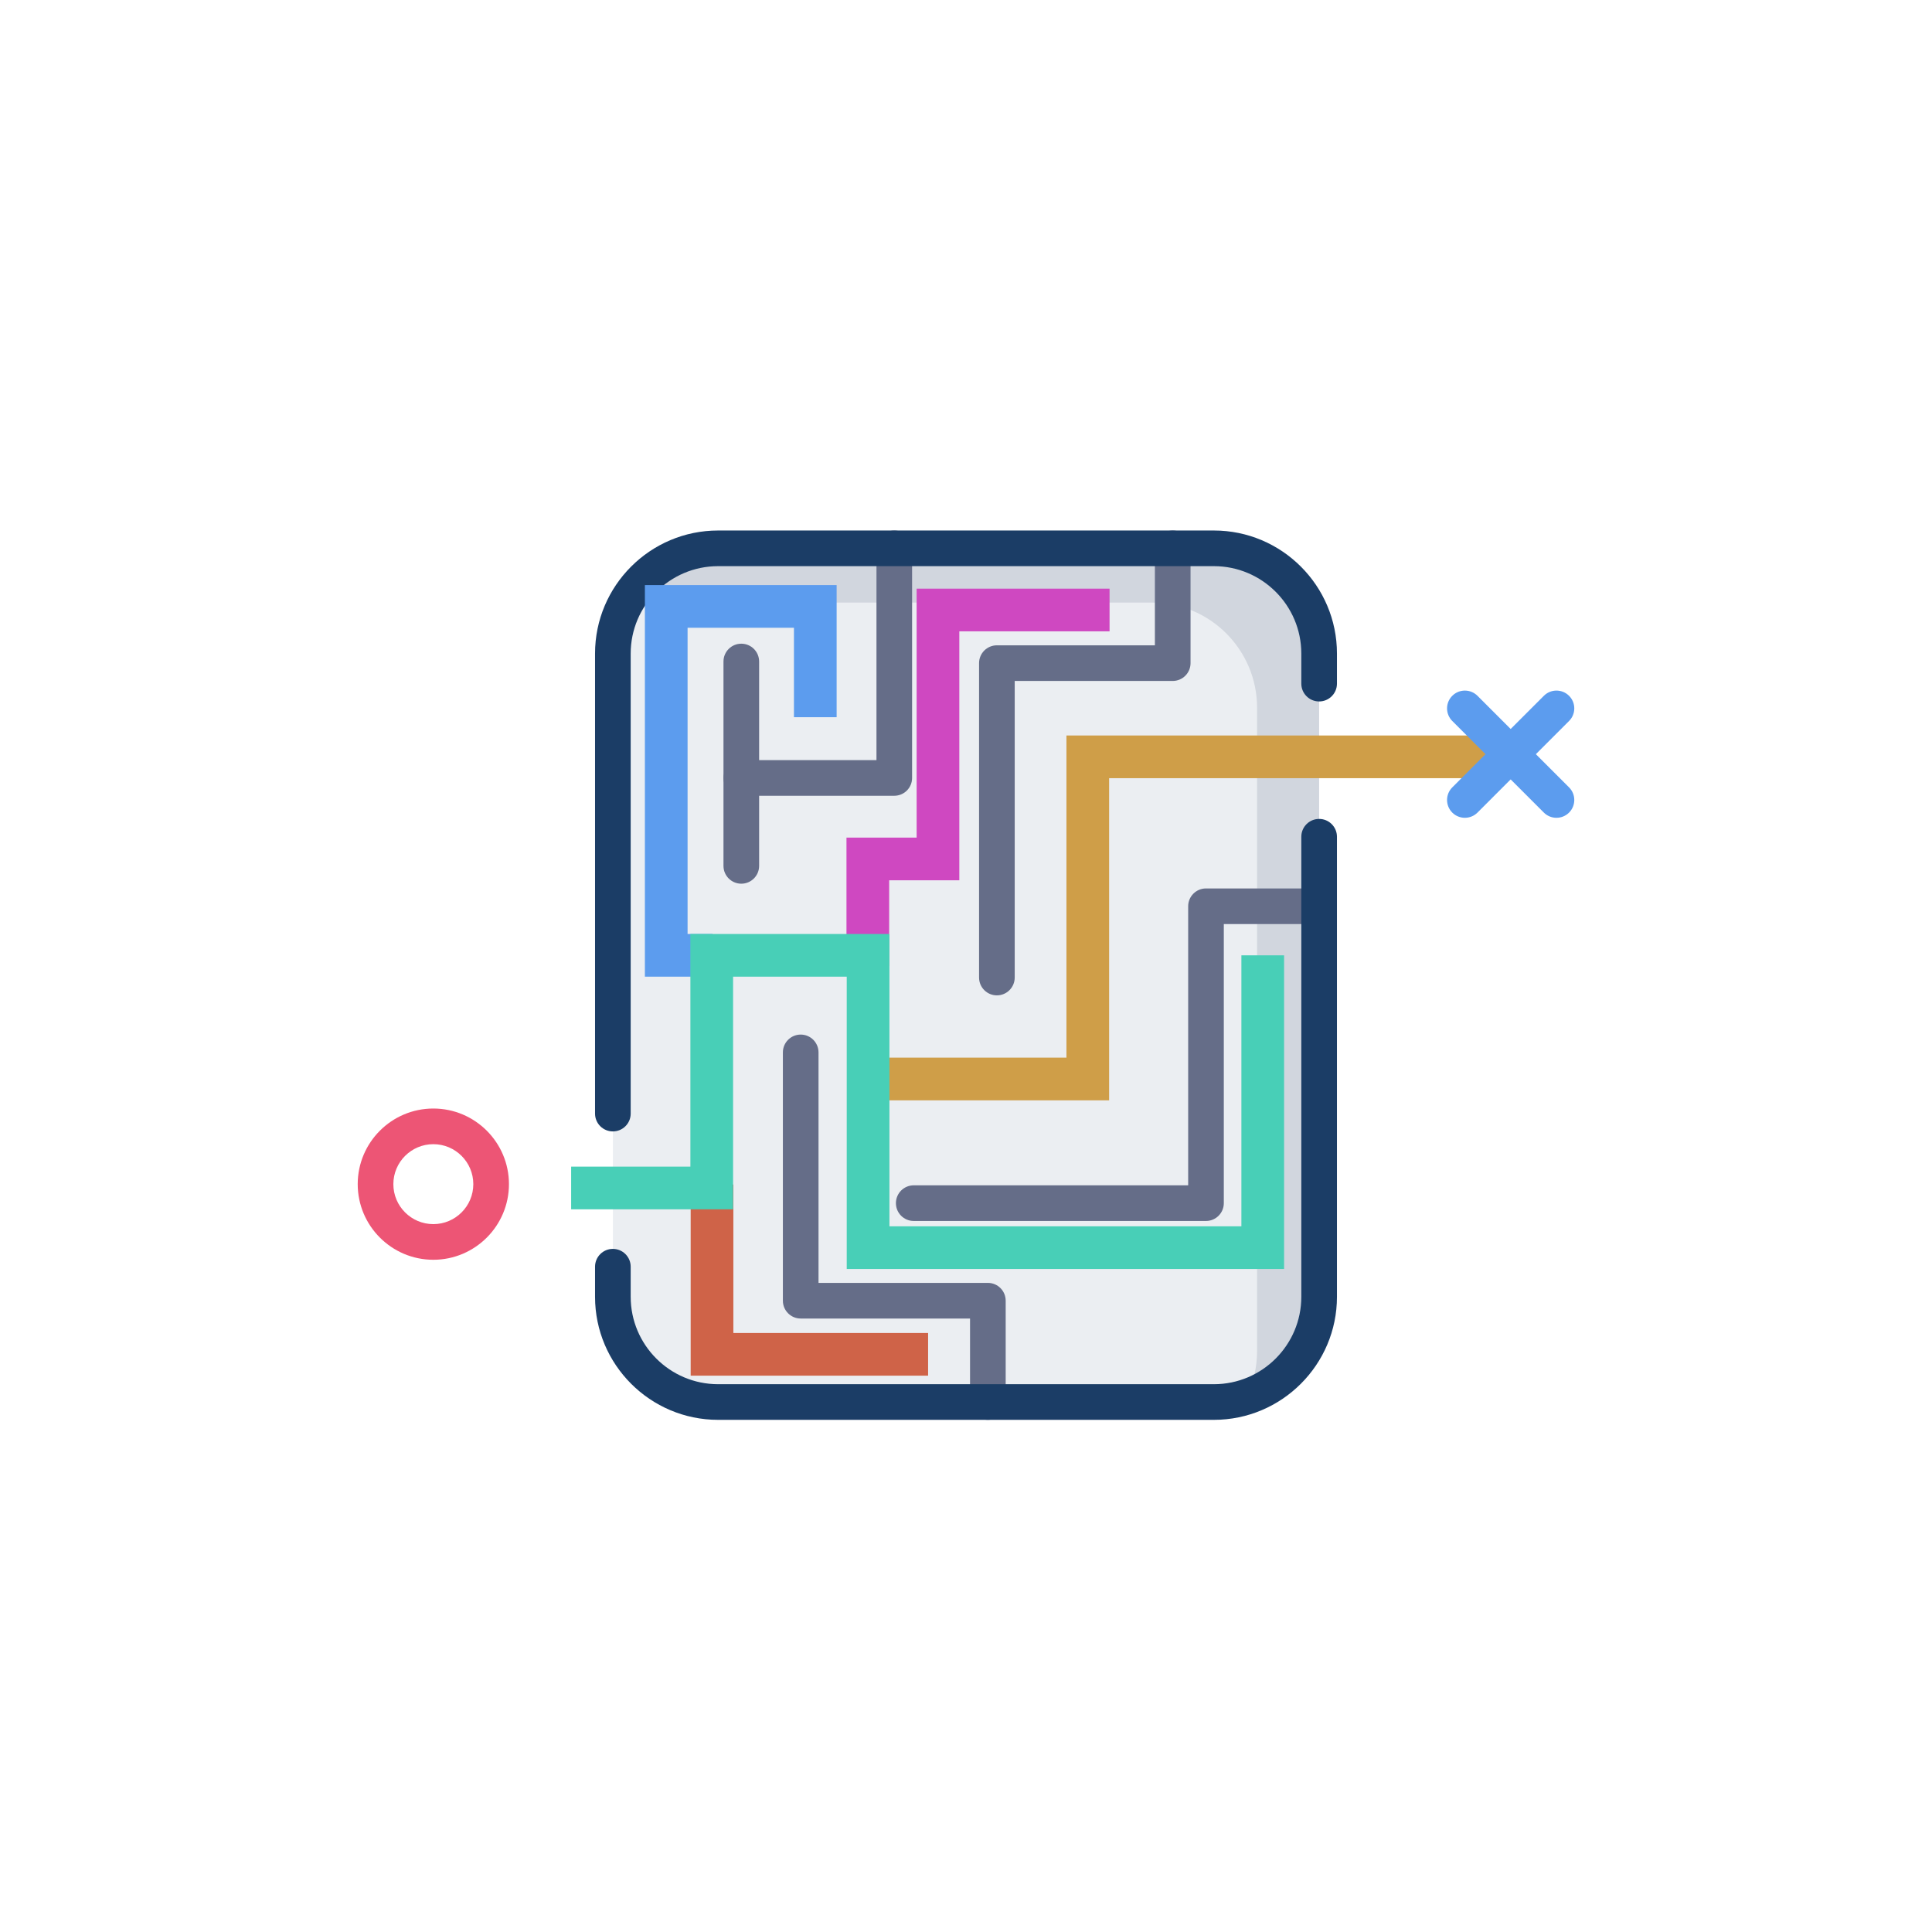
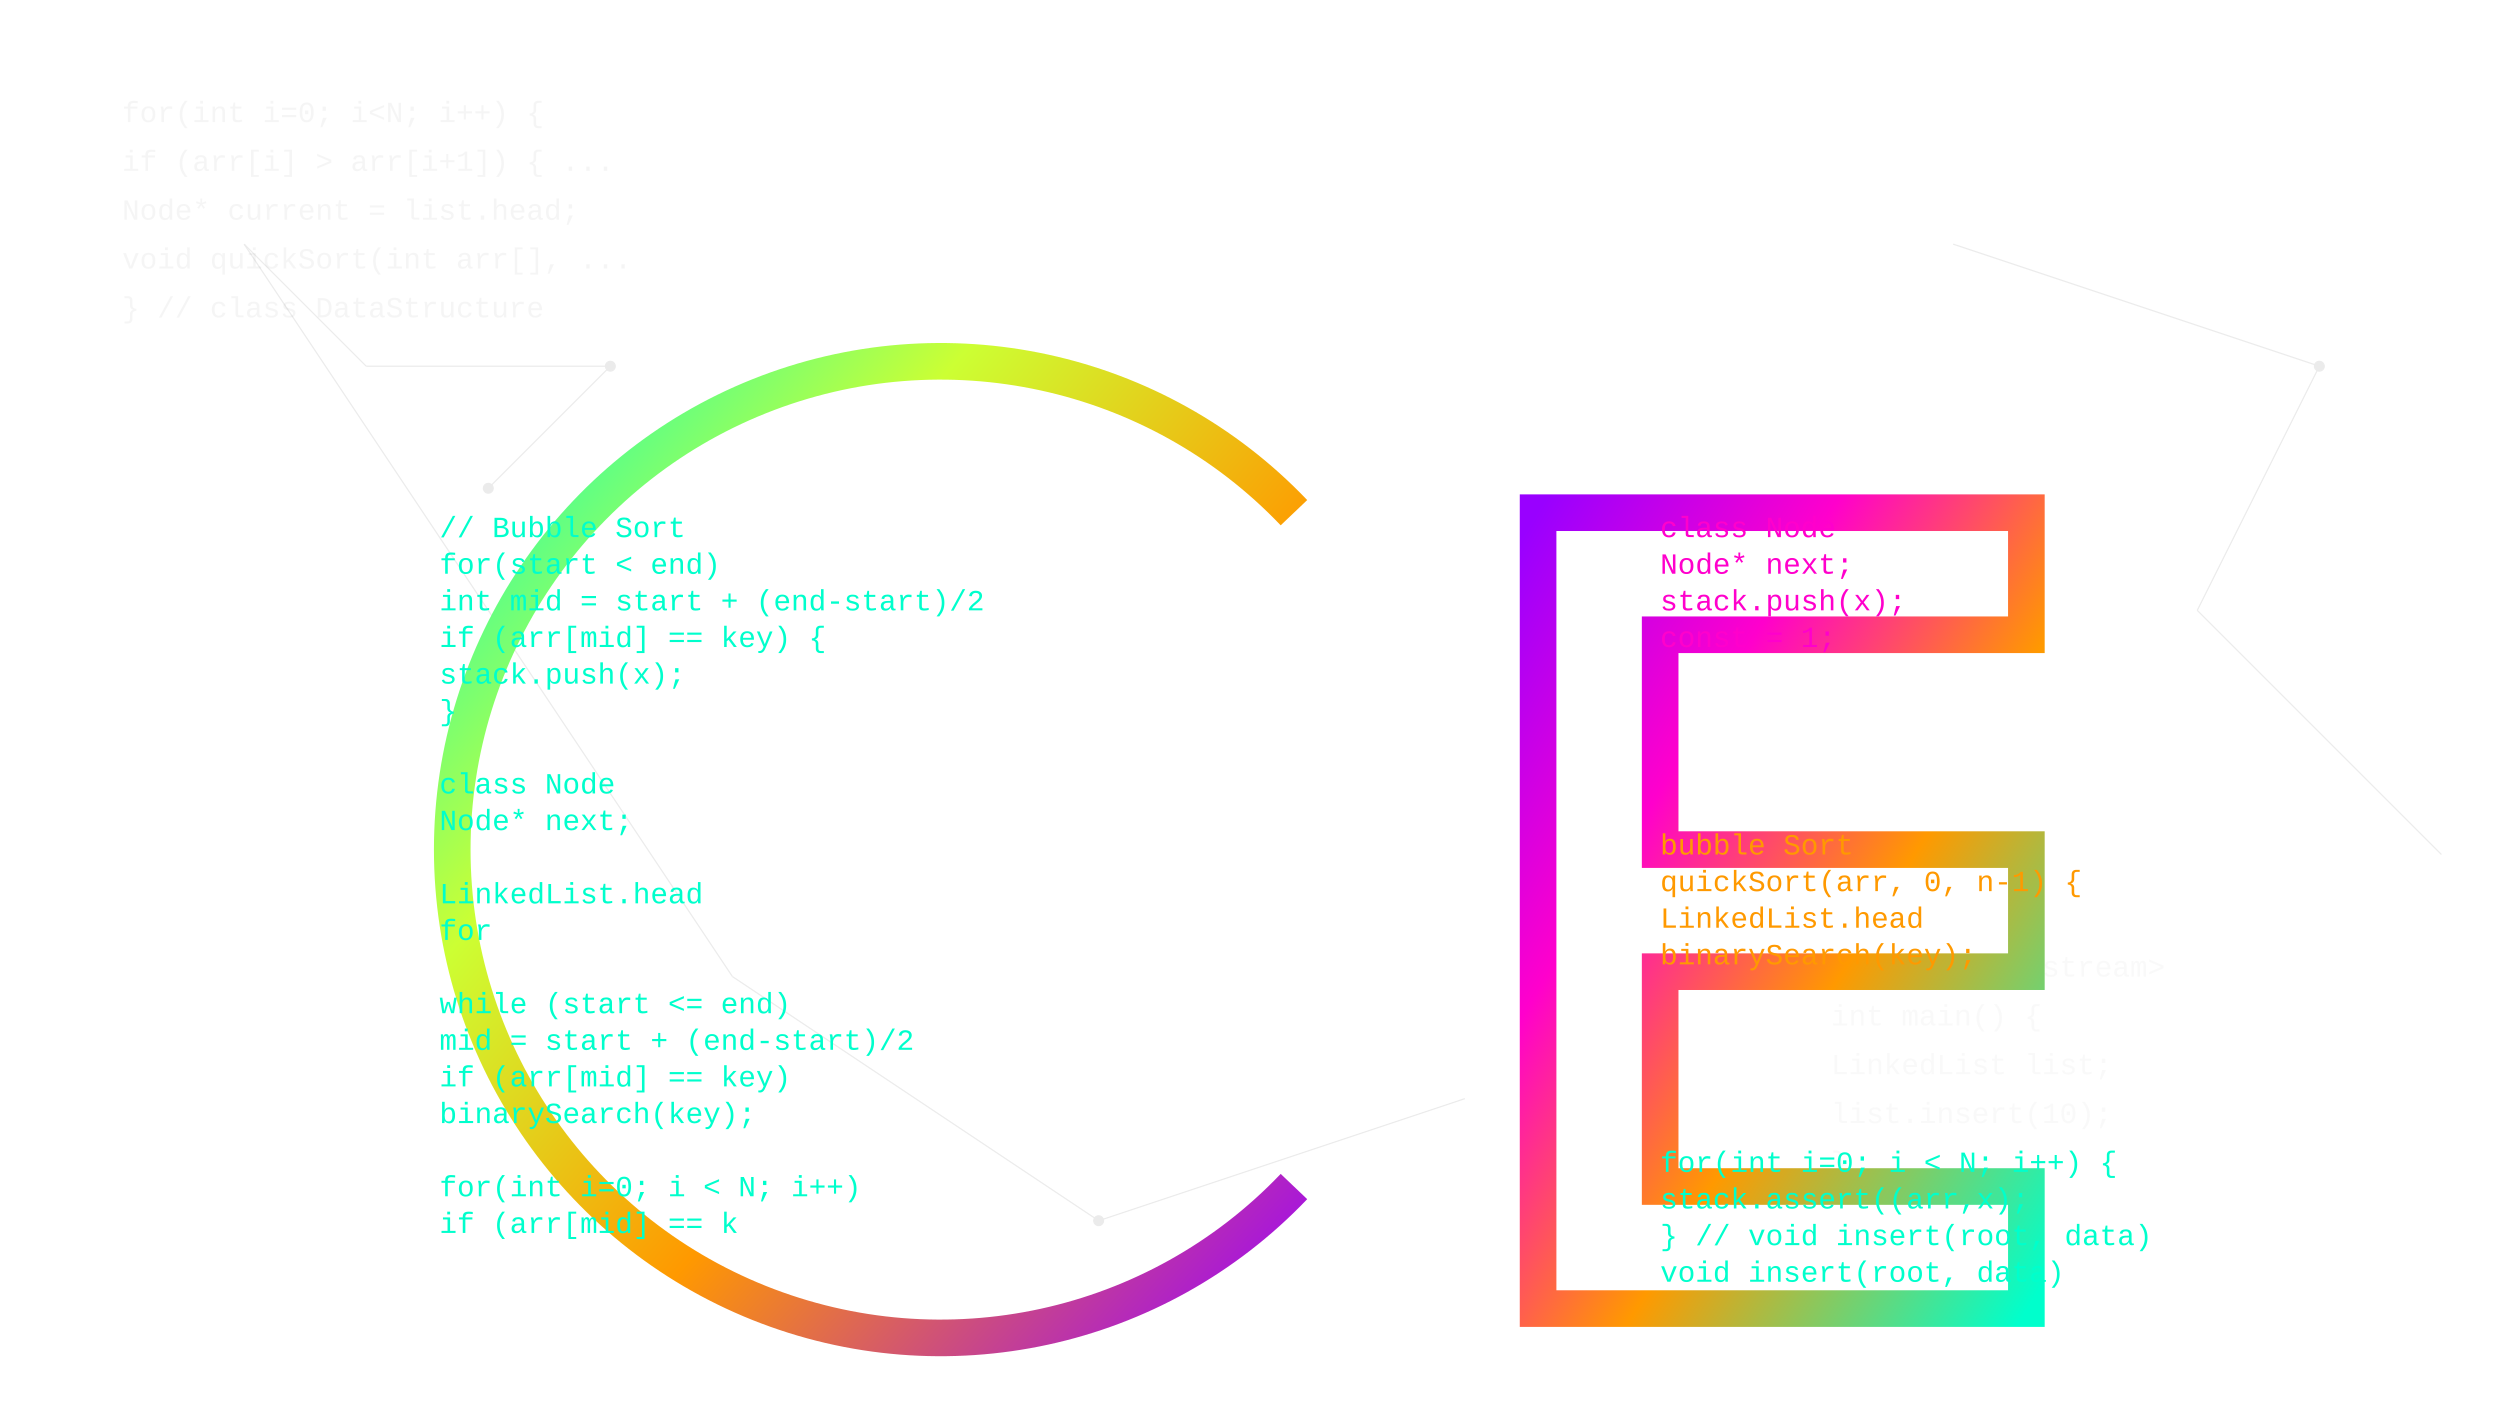
- <svg xmlns="http://www.w3.org/2000/svg" width="800px" height="800px" viewBox="-8.76 -8.76 90.52 90.52" version="1.1" fill="#000000">
-   <g id="SVGRepo_bgCarrier" stroke-width="0">
- 
- 
- 
- </g>
-   <g id="SVGRepo_tracerCarrier" stroke-linecap="round" stroke-linejoin="round" />
-   <g id="SVGRepo_iconCarrier">
-     <defs> </defs>
-     <g id="algorithms-and-data-structures/algorithms/depth-first-search" stroke="none" stroke-width="1" fill="none" fill-rule="evenodd">
-       <g id="container" transform="translate(2, 2)" fill-rule="nonzero">
-         <g id="labyrinth" transform="translate(6, 14)">
-           <path d="M40.114,0.931 L16.886,0.931 C14.162,0.931 11.955,3.138 11.955,5.861 L11.955,27.638 L11.955,34.366 L11.955,35.999 C11.955,38.721 14.162,40.929 16.886,40.929 L40.114,40.929 C42.838,40.929 45.045,38.721 45.045,35.999 L45.045,14.221 L45.045,7.493 L45.045,5.861 C45.045,3.138 42.838,0.931 40.114,0.931 Z" id="Shape" fill="#EBEEF2"> </path>
-           <path d="M40.114,0.931 L16.886,0.931 C14.931,0.931 13.242,2.068 12.444,3.717 C12.927,3.559 13.443,3.472 13.979,3.472 L37.207,3.472 C39.931,3.472 42.138,5.68 42.138,8.402 L42.138,10.035 L42.138,16.763 L42.138,38.54 C42.138,39.309 41.962,40.036 41.649,40.684 C43.621,40.039 45.045,38.185 45.045,35.999 L45.045,14.221 L45.045,7.493 L45.045,5.861 C45.045,3.138 42.838,0.931 40.114,0.931 Z" id="Shape" fill="#D1D6DE"> </path>
-           <path d="M3.543,34.264 C1.589,34.264 0,32.674 0,30.721 C0,28.767 1.589,27.178 3.543,27.178 C5.497,27.178 7.086,28.767 7.086,30.721 C7.086,32.674 5.497,34.264 3.543,34.264 Z M3.543,28.848 C2.51,28.848 1.67,29.688 1.67,30.721 C1.67,31.754 2.51,32.594 3.543,32.594 C4.576,32.594 5.416,31.754 5.416,30.721 C5.416,29.688 4.576,28.848 3.543,28.848 Z" id="Shape" fill="#ED5575"> </path>
-           <g id="Group" transform="translate(17.0332, 0)" fill="#656D88">
-             <path d="M12.491,41.764 C12.03,41.764 11.656,41.39 11.656,40.929 L11.656,37.017 L3.722,37.017 C3.261,37.017 2.887,36.643 2.887,36.182 L2.887,24.548 C2.887,24.087 3.261,23.713 3.722,23.713 C4.183,23.713 4.557,24.087 4.557,24.548 L4.557,35.347 L12.491,35.347 C12.952,35.347 13.326,35.72 13.326,36.182 L13.326,40.929 C13.326,41.39 12.952,41.764 12.491,41.764 Z" id="Shape"> </path>
-             <path d="M0.939,16.644 C0.478,16.644 0.104,16.27 0.104,15.809 L0.104,6.234 C0.104,5.773 0.478,5.399 0.939,5.399 C1.4,5.399 1.774,5.773 1.774,6.234 L1.774,15.809 C1.774,16.27 1.4,16.644 0.939,16.644 Z" id="Shape"> </path>
-             <path d="M8.106,12.524 L0.939,12.524 C0.478,12.524 0.104,12.151 0.104,11.689 C0.104,11.228 0.478,10.854 0.939,10.854 L7.272,10.854 L7.272,0.931 C7.272,0.47 7.645,0.096 8.106,0.096 C8.568,0.096 8.941,0.47 8.941,0.931 L8.941,11.689 C8.941,12.151 8.568,12.524 8.106,12.524 Z" id="Shape"> </path>
-             <path d="M22.711,32.446 L9.018,32.446 C8.556,32.446 8.183,32.073 8.183,31.611 C8.183,31.15 8.556,30.776 9.018,30.776 L21.876,30.776 L21.876,17.701 C21.876,17.24 22.25,16.866 22.711,16.866 L28.012,16.866 C28.473,16.866 28.847,17.24 28.847,17.701 C28.847,18.162 28.473,18.536 28.012,18.536 L23.546,18.536 L23.546,31.611 C23.546,32.073 23.172,32.446 22.711,32.446 Z" id="Shape"> </path>
-             <path d="M12.914,21.876 C12.453,21.876 12.079,21.502 12.079,21.041 L12.079,6.31 C12.079,5.849 12.453,5.475 12.914,5.475 L20.317,5.475 L20.317,0.931 C20.317,0.47 20.691,0.096 21.152,0.096 C21.613,0.096 21.987,0.47 21.987,0.931 L21.987,6.31 C21.987,6.771 21.613,7.145 21.152,7.145 L13.749,7.145 L13.749,21.041 C13.749,21.502 13.375,21.876 12.914,21.876 Z" id="Shape"> </path>
-           </g>
-           <g id="Group" transform="translate(11.02148, 0)" fill="#1B3D66">
-             <path d="M0.933,28.25 C0.472,28.25 0.098,27.877 0.098,27.415 L0.098,5.861 C0.098,2.682 2.685,0.096 5.864,0.096 L29.093,0.096 C32.272,0.096 34.859,2.682 34.859,5.861 L34.859,7.27 C34.859,7.732 34.485,8.105 34.024,8.105 C33.563,8.105 33.189,7.732 33.189,7.27 L33.189,5.861 C33.189,3.603 31.351,1.766 29.093,1.766 L5.864,1.766 C3.606,1.766 1.768,3.603 1.768,5.861 L1.768,27.415 C1.768,27.877 1.394,28.25 0.933,28.25 Z" id="Shape"> </path>
-             <path d="M29.093,41.764 L5.864,41.764 C2.685,41.764 0.098,39.177 0.098,35.999 L0.098,34.589 C0.098,34.128 0.472,33.754 0.933,33.754 C1.394,33.754 1.768,34.128 1.768,34.589 L1.768,35.999 C1.768,38.257 3.606,40.094 5.864,40.094 L29.093,40.094 C31.351,40.094 33.189,38.257 33.189,35.999 L33.189,14.444 C33.189,13.983 33.563,13.609 34.024,13.609 C34.485,13.609 34.859,13.983 34.859,14.444 L34.859,35.999 C34.859,39.177 32.272,41.764 29.093,41.764 Z" id="Shape"> </path>
-           </g>
-           <g id="Group-2" transform="translate(10, 3)" stroke-width="2">
-             <polyline id="Path-22" stroke="#CF9E48" points="14.112 22.794 24.206 22.794 24.206 7.7 43.38 7.7"> </polyline>
-             <polyline id="Path-21" stroke="#5C9CEE" points="6.623 17 4.455 17 4.455 0.653 11.439 0.653 11.439 5.843"> </polyline>
-             <polyline id="Path-20" stroke="#CF6348" points="6.6 27.739 6.6 35.694 16.724 35.694"> </polyline>
-             <polyline id="Path-19" stroke="#CF48C1" points="13.9 17.5 13.9 12.484 17.187 12.484 17.187 0.82 25.226 0.82"> </polyline>
-             <polyline id="Path-2" stroke="#48CFB7" points="0 27.9 6.587 27.9 6.587 17 13.912 17 13.912 30.696 32.403 30.696 32.403 17"> </polyline>
-           </g>
-           <g id="Group" transform="translate(50.98828, 7.570312)" fill="#5C9CEE">
-             <path d="M5.177,5.986 C4.963,5.986 4.749,5.905 4.586,5.742 L0.295,1.45 C-0.031,1.124 -0.031,0.596 0.295,0.27 C0.621,-0.056 1.15,-0.056 1.476,0.27 L5.767,4.561 C6.093,4.887 6.093,5.416 5.767,5.742 C5.604,5.905 5.39,5.986 5.177,5.986 Z" id="Shape"> </path>
-             <path d="M0.885,5.986 C0.672,5.986 0.458,5.905 0.295,5.742 C-0.031,5.416 -0.031,4.887 0.295,4.561 L4.586,0.27 C4.912,-0.056 5.441,-0.056 5.767,0.27 C6.093,0.596 6.093,1.124 5.767,1.45 L1.476,5.742 C1.313,5.905 1.099,5.986 0.885,5.986 Z" id="Shape"> </path>
-           </g>
-         </g>
-       </g>
+ <svg xmlns="http://www.w3.org/2000/svg" viewBox="0 0 1024 576" preserveAspectRatio="xMidYMid meet" font-family="'Courier New', Courier, monospace" font-size="12px" fill="#abb2bf">
+   <defs>
+     <radialGradient id="bgGradient" cx="50%" cy="50%" r="75%" />
+     <linearGradient id="cStrokeGrad" x1="0%" y1="0%" x2="100%" y2="100%">
+       <stop offset="0%" stop-color="#00ffcc" />
+       <stop offset="30%" stop-color="#ccff33" />
+       <stop offset="60%" stop-color="#ff9900" />
+       <stop offset="100%" stop-color="#9900ff" />
+     </linearGradient>
+     <linearGradient id="eStrokeGrad" x1="0%" y1="0%" x2="100%" y2="100%">
+       <stop offset="0%" stop-color="#9900ff" />
+       <stop offset="30%" stop-color="#ff00cc" />
+       <stop offset="60%" stop-color="#ff9900" />
+       <stop offset="100%" stop-color="#00ffcc" />
+     </linearGradient>
+     <g id="bgCode1" opacity="0.05" fill="#333">
+       <text x="50" y="50">for(int i=0; i&lt;N; i++) {</text>
+       <text x="50" y="70">  if (arr[i] &gt; arr[i+1]) { ...</text>
+       <text x="50" y="90">Node* current = list.head;</text>
+       <text x="50" y="110">void quickSort(int arr[], ...</text>
+       <text x="50" y="130">} // class DataStructure</text>
+     </g>
+     <g id="bgCode2" opacity="0.03" fill="#222">
+       <text x="750" y="400">#include &lt;iostream&gt;</text>
+       <text x="750" y="420">int main() {</text>
+       <text x="750" y="440">  LinkedList list;</text>
+       <text x="750" y="460">  list.insert(10);</text>
+       <text x="750" y="480">}</text>
+     </g>
+   </defs>
+   <rect width="100%" height="100%" fill="url(#bgGradient)" />
+   <g opacity="0.1" stroke="#333" stroke-width="0.5">
+     <line x1="100" y1="100" x2="300" y2="400" />
+     <circle cx="200" cy="200" r="2" fill="#333" />
+     <line x1="100" y1="100" x2="150" y2="150" />
+     <line x1="150" y1="150" x2="250" y2="150" />
+     <line x1="250" y1="150" x2="200" y2="200" />
+     <circle cx="250" cy="150" r="2" fill="#333" />
+     <line x1="300" y1="400" x2="450" y2="500" />
+     <line x1="450" y1="500" x2="600" y2="450" />
+     <circle cx="450" cy="500" r="2" fill="#333" />
+     <line x1="800" y1="100" x2="950" y2="150" />
+     <line x1="950" y1="150" x2="900" y2="250" />
+     <circle cx="950" cy="150" r="2" fill="#333" />
+     <line x1="900" y1="250" x2="1000" y2="350" />
+   </g>
+   <use href="#bgCode1" />
+   <use href="#bgCode2" />
+   <g transform="translate(80, 60)">
+     <path d="M 450 150 A 200 200 0 1 0 450 426" stroke="url(#cStrokeGrad)" stroke-width="15" fill="none" />
+     <g transform="translate(100, 160)" fill="#00ffcc">
+       <text y="0">// Bubble Sort</text>
+       <text y="15">for(start &lt; end)</text>
+       <text y="30">int mid = start + (end-start)/2</text>
+       <text y="45">if (arr[mid] == key) {</text>
+       <text y="60">  stack.push(x);</text>
+       <text y="75">}</text>
+       <text y="105">class Node</text>
+       <text y="120">  Node* next;</text>
+       <text y="150">LinkedList.head</text>
+       <text y="165">for</text>
+       <text y="195">while (start &lt;= end)</text>
+       <text y="210">mid = start + (end-start)/2</text>
+       <text y="225">if (arr[mid] == key)</text>
+       <text y="240">binarySearch(key);</text>
+       <text y="270">for(int i=0; i &lt; N; i++)</text>
+       <text y="285">if (arr[mid] == k</text>
+     </g>
+     <path d="M 550 150 L 750 150 L 750 200 L 600 200 L 600 288 L 750 288 L 750 338 L 600 338 L 600 426 L 750 426 L 750 476 L 550 476 Z" stroke="url(#eStrokeGrad)" stroke-width="15" fill="none" />
+     <g transform="translate(600, 160)" fill="#ff00cc">
+       <text y="0">class Node</text>
+       <text y="15">  Node* next;</text>
+       <text y="30">  stack.push(x);</text>
+       <text y="45">  const = 1;</text>
+     </g>
+     <g transform="translate(600, 290)" fill="#ff9900">
+       <text y="0">bubble Sort</text>
+       <text y="15">quickSort(arr, 0, n-1) {</text>
+       <text y="30">LinkedList.head</text>
+       <text y="45">binarySearch(key);</text>
+     </g>
+     <g transform="translate(600, 420)" fill="#00ffcc">
+       <text y="0">for(int i=0; i &lt; N; i++) {</text>
+       <text y="15">  stack.assert((arr,x);</text>
+       <text y="30">} // void insert(root, data)</text>
+       <text y="45">void insert(root, data)</text>
    </g>
  </g>
</svg>
